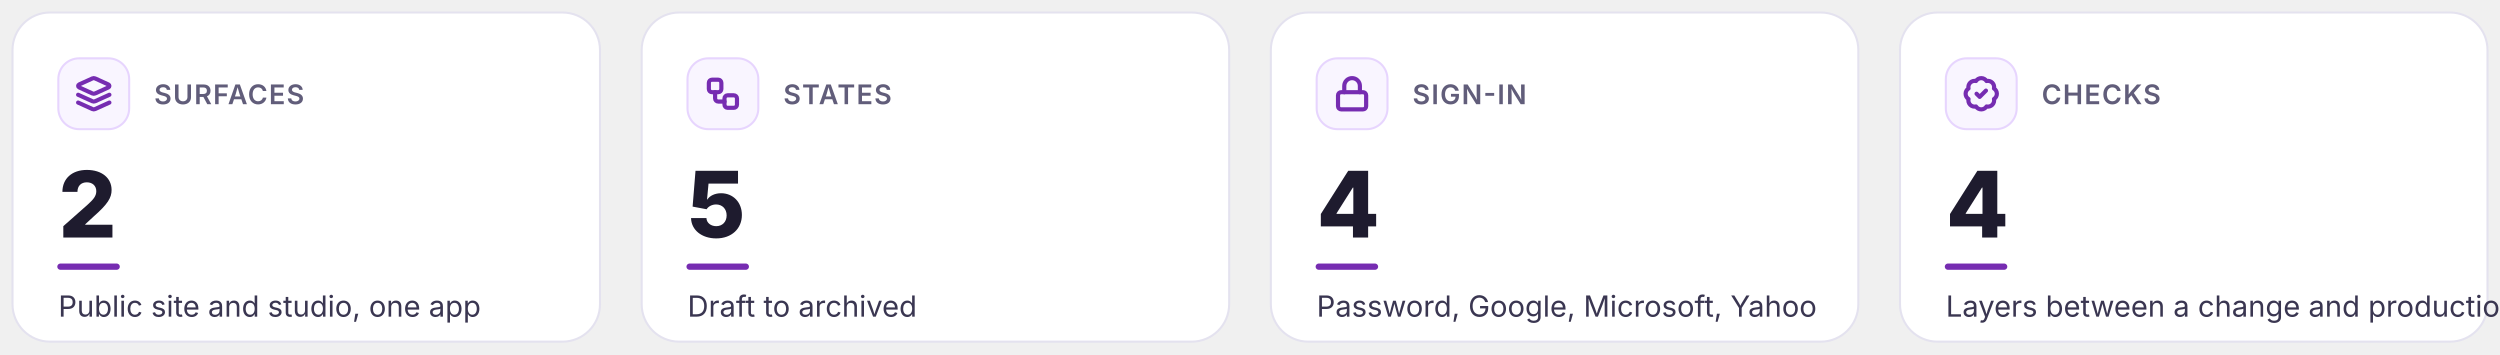
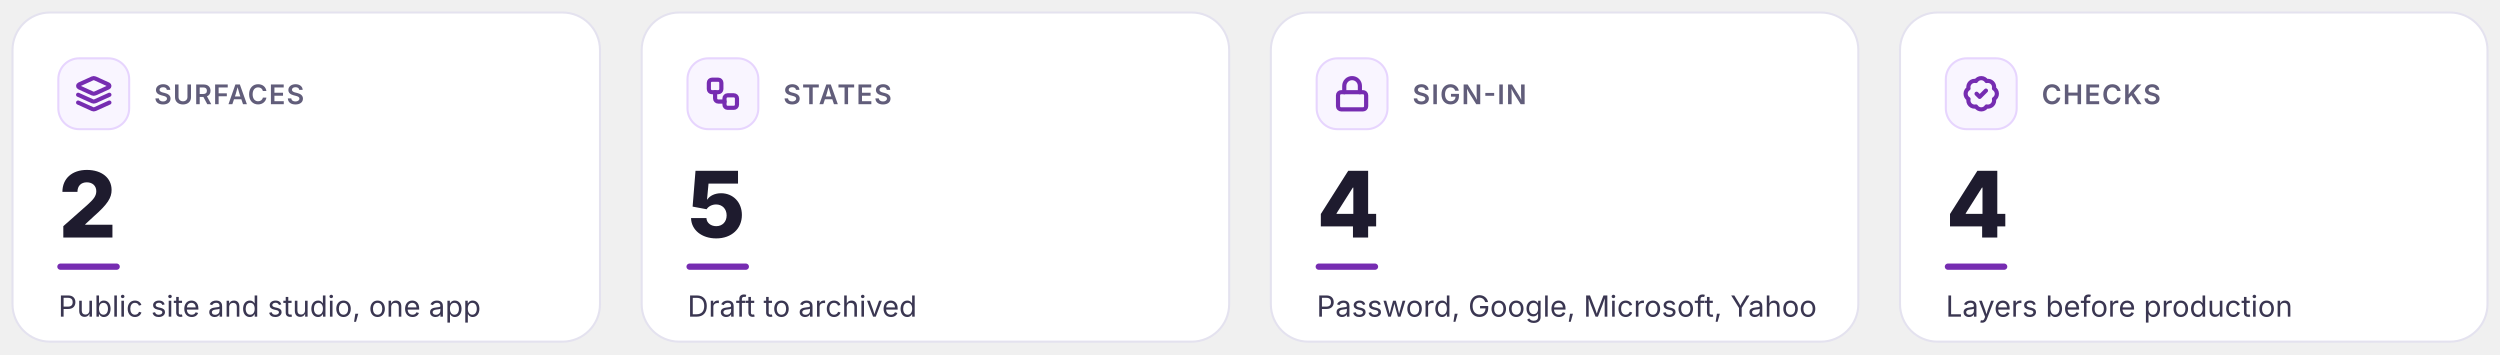
<svg xmlns="http://www.w3.org/2000/svg" width="1200" height="170" viewBox="0 0 1200 170" role="img" aria-label="At a glance: two surfaces, five publication states, four ways to sign in, four verification layers">
  <defs>
    <style>.d{font-family:'Plus Jakarta Sans','Inter',ui-sans-serif,system-ui,-apple-system,'Segoe UI',Roboto,Helvetica,Arial,sans-serif}.s{font-family:'Inter',ui-sans-serif,system-ui,-apple-system,'Segoe UI',Roboto,Helvetica,Arial,sans-serif}.m{font-family:'JetBrains Mono',ui-monospace,'SFMono-Regular',Menlo,Consolas,'Liberation Mono',monospace}.rise{animation:rise .9s cubic-bezier(.2,.7,.2,1) both}@keyframes rise{from{opacity:0;transform:translateY(12px)}to{opacity:1;transform:translateY(0)}}.bar{stroke-dasharray:60;stroke-dashoffset:0;animation:bar 1.1s cubic-bezier(.2,.7,.2,1) both}@keyframes bar{from{stroke-dashoffset:60}to{stroke-dashoffset:0}}.r0{animation-delay:0.1s}.r1{animation-delay:0.2s}.r2{animation-delay:0.3s}.r3{animation-delay:0.5s}@media (prefers-reduced-motion:reduce){*{animation:none!important}.smil{display:none}.sweep{fill:url(#still)}}</style>
  </defs>
  <g class="rise r0">
    <rect x="6" y="6" width="282" height="158" rx="18" fill="#FFFFFF" stroke="#E4E2EF" />
    <rect x="28" y="28" width="34" height="34" rx="10" fill="#F9F5FF" stroke="#E7D5FE" />
    <g transform="translate(36 36) scale(0.75)" fill="none" stroke="#762CB1" stroke-width="2.667" stroke-linecap="round" stroke-linejoin="round">
      <path d="m12.83 2.18a2 2 0 0 0-1.66 0L2.6 6.08a1 1 0 0 0 0 1.83l8.58 3.91a2 2 0 0 0 1.66 0l8.58-3.9a1 1 0 0 0 0-1.83Z" />
      <path d="m22 17.65-9.17 4.16a2 2 0 0 1-1.66 0L2 17.65" />
      <path d="m22 12.65-9.17 4.16a2 2 0 0 1-1.66 0L2 12.65" />
    </g>
    <text x="74" y="50" class="s" fill="#615D7A" font-size="13" font-weight="600" letter-spacing=".6">SURFACES</text>
    <text x="28" y="114" class="d" fill="#1E1B2E" font-size="44" font-weight="800" letter-spacing="-1">2</text>
    <path class="bar" style="animation-delay:0.3s" d="M29 128 h27" stroke="#762CB1" stroke-width="3" stroke-linecap="round" />
    <text x="28" y="152" class="s" fill="#3A3651" font-size="14">Public site and studio, one app</text>
  </g>
  <g class="rise r1">
    <rect x="308" y="6" width="282" height="158" rx="18" fill="#FFFFFF" stroke="#E4E2EF" />
    <rect x="330" y="28" width="34" height="34" rx="10" fill="#F9F5FF" stroke="#E7D5FE" />
    <g transform="translate(338 36) scale(0.75)" fill="none" stroke="#762CB1" stroke-width="2.667" stroke-linecap="round" stroke-linejoin="round">
      <rect width="8" height="8" x="3" y="3" rx="2" />
      <path d="M7 11v4a2 2 0 0 0 2 2h4" />
      <rect width="8" height="8" x="13" y="13" rx="2" />
    </g>
    <text x="376" y="50" class="s" fill="#615D7A" font-size="13" font-weight="600" letter-spacing=".6">STATES</text>
    <text x="330" y="114" class="d" fill="#1E1B2E" font-size="44" font-weight="800" letter-spacing="-1">5</text>
    <path class="bar" style="animation-delay:0.5s" d="M331 128 h27" stroke="#762CB1" stroke-width="3" stroke-linecap="round" />
    <text x="330" y="152" class="s" fill="#3A3651" font-size="14">Draft to archived</text>
  </g>
  <g class="rise r2">
    <rect x="610" y="6" width="282" height="158" rx="18" fill="#FFFFFF" stroke="#E4E2EF" />
    <rect x="632" y="28" width="34" height="34" rx="10" fill="#F9F5FF" stroke="#E7D5FE" />
    <g transform="translate(640 36) scale(0.75)" fill="none" stroke="#762CB1" stroke-width="2.667" stroke-linecap="round" stroke-linejoin="round">
      <rect width="18" height="11" x="3" y="11" rx="2" ry="2" />
      <path d="M7 11V7a5 5 0 0 1 10 0v4" />
    </g>
    <text x="678" y="50" class="s" fill="#615D7A" font-size="13" font-weight="600" letter-spacing=".6">SIGN-IN</text>
    <text x="632" y="114" class="d" fill="#1E1B2E" font-size="44" font-weight="800" letter-spacing="-1">4</text>
    <path class="bar" style="animation-delay:0.6s" d="M633 128 h27" stroke="#762CB1" stroke-width="3" stroke-linecap="round" />
    <text x="632" y="152" class="s" fill="#3A3651" font-size="14">Password, Google, Microsoft, Yahoo</text>
  </g>
  <g class="rise r3">
    <rect x="912" y="6" width="282" height="158" rx="18" fill="#FFFFFF" stroke="#E4E2EF" />
    <rect x="934" y="28" width="34" height="34" rx="10" fill="#F9F5FF" stroke="#E7D5FE" />
    <g transform="translate(942 36) scale(0.75)" fill="none" stroke="#762CB1" stroke-width="2.667" stroke-linecap="round" stroke-linejoin="round">
      <path d="M3.85 8.62a4 4 0 0 1 4.78-4.77 4 4 0 0 1 6.74 0 4 4 0 0 1 4.78 4.78 4 4 0 0 1 0 6.74 4 4 0 0 1-4.77 4.78 4 4 0 0 1-6.75 0 4 4 0 0 1-4.78-4.77 4 4 0 0 1 0-6.76Z" />
      <path d="m9 12 2 2 4-4" />
    </g>
    <text x="980" y="50" class="s" fill="#615D7A" font-size="13" font-weight="600" letter-spacing=".6">CHECKS</text>
    <text x="934" y="114" class="d" fill="#1E1B2E" font-size="44" font-weight="800" letter-spacing="-1">4</text>
    <path class="bar" style="animation-delay:0.8s" d="M935 128 h27" stroke="#762CB1" stroke-width="3" stroke-linecap="round" />
-     <text x="934" y="152" class="s" fill="#3A3651" font-size="14">Layers between a change and production</text>
+     <text x="934" y="152" class="s" fill="#3A3651" font-size="14">Layers before production</text>
  </g>
</svg>
